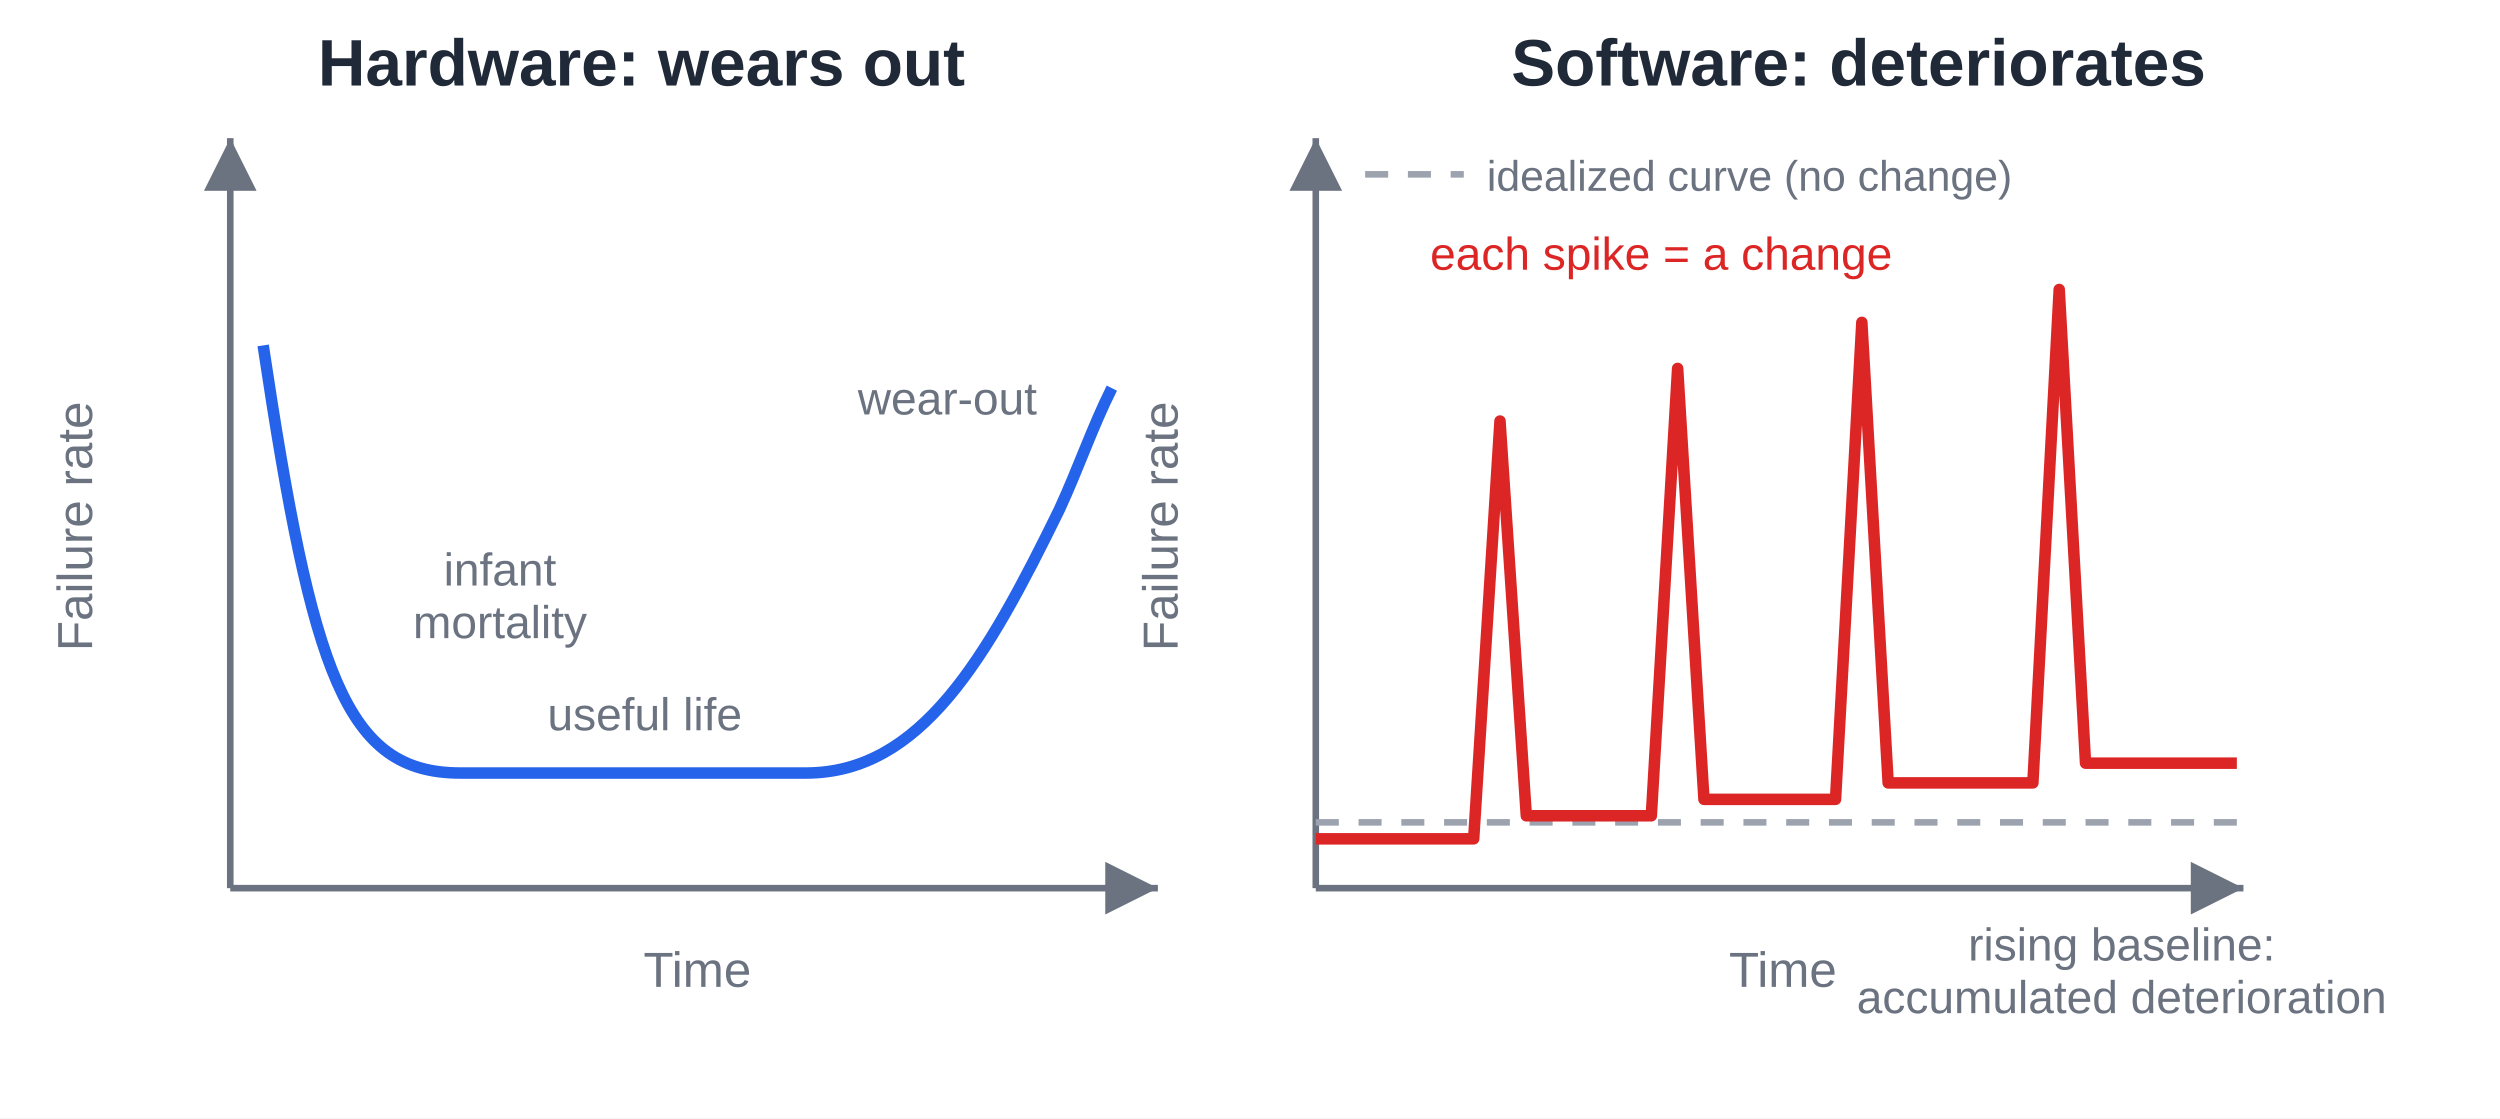
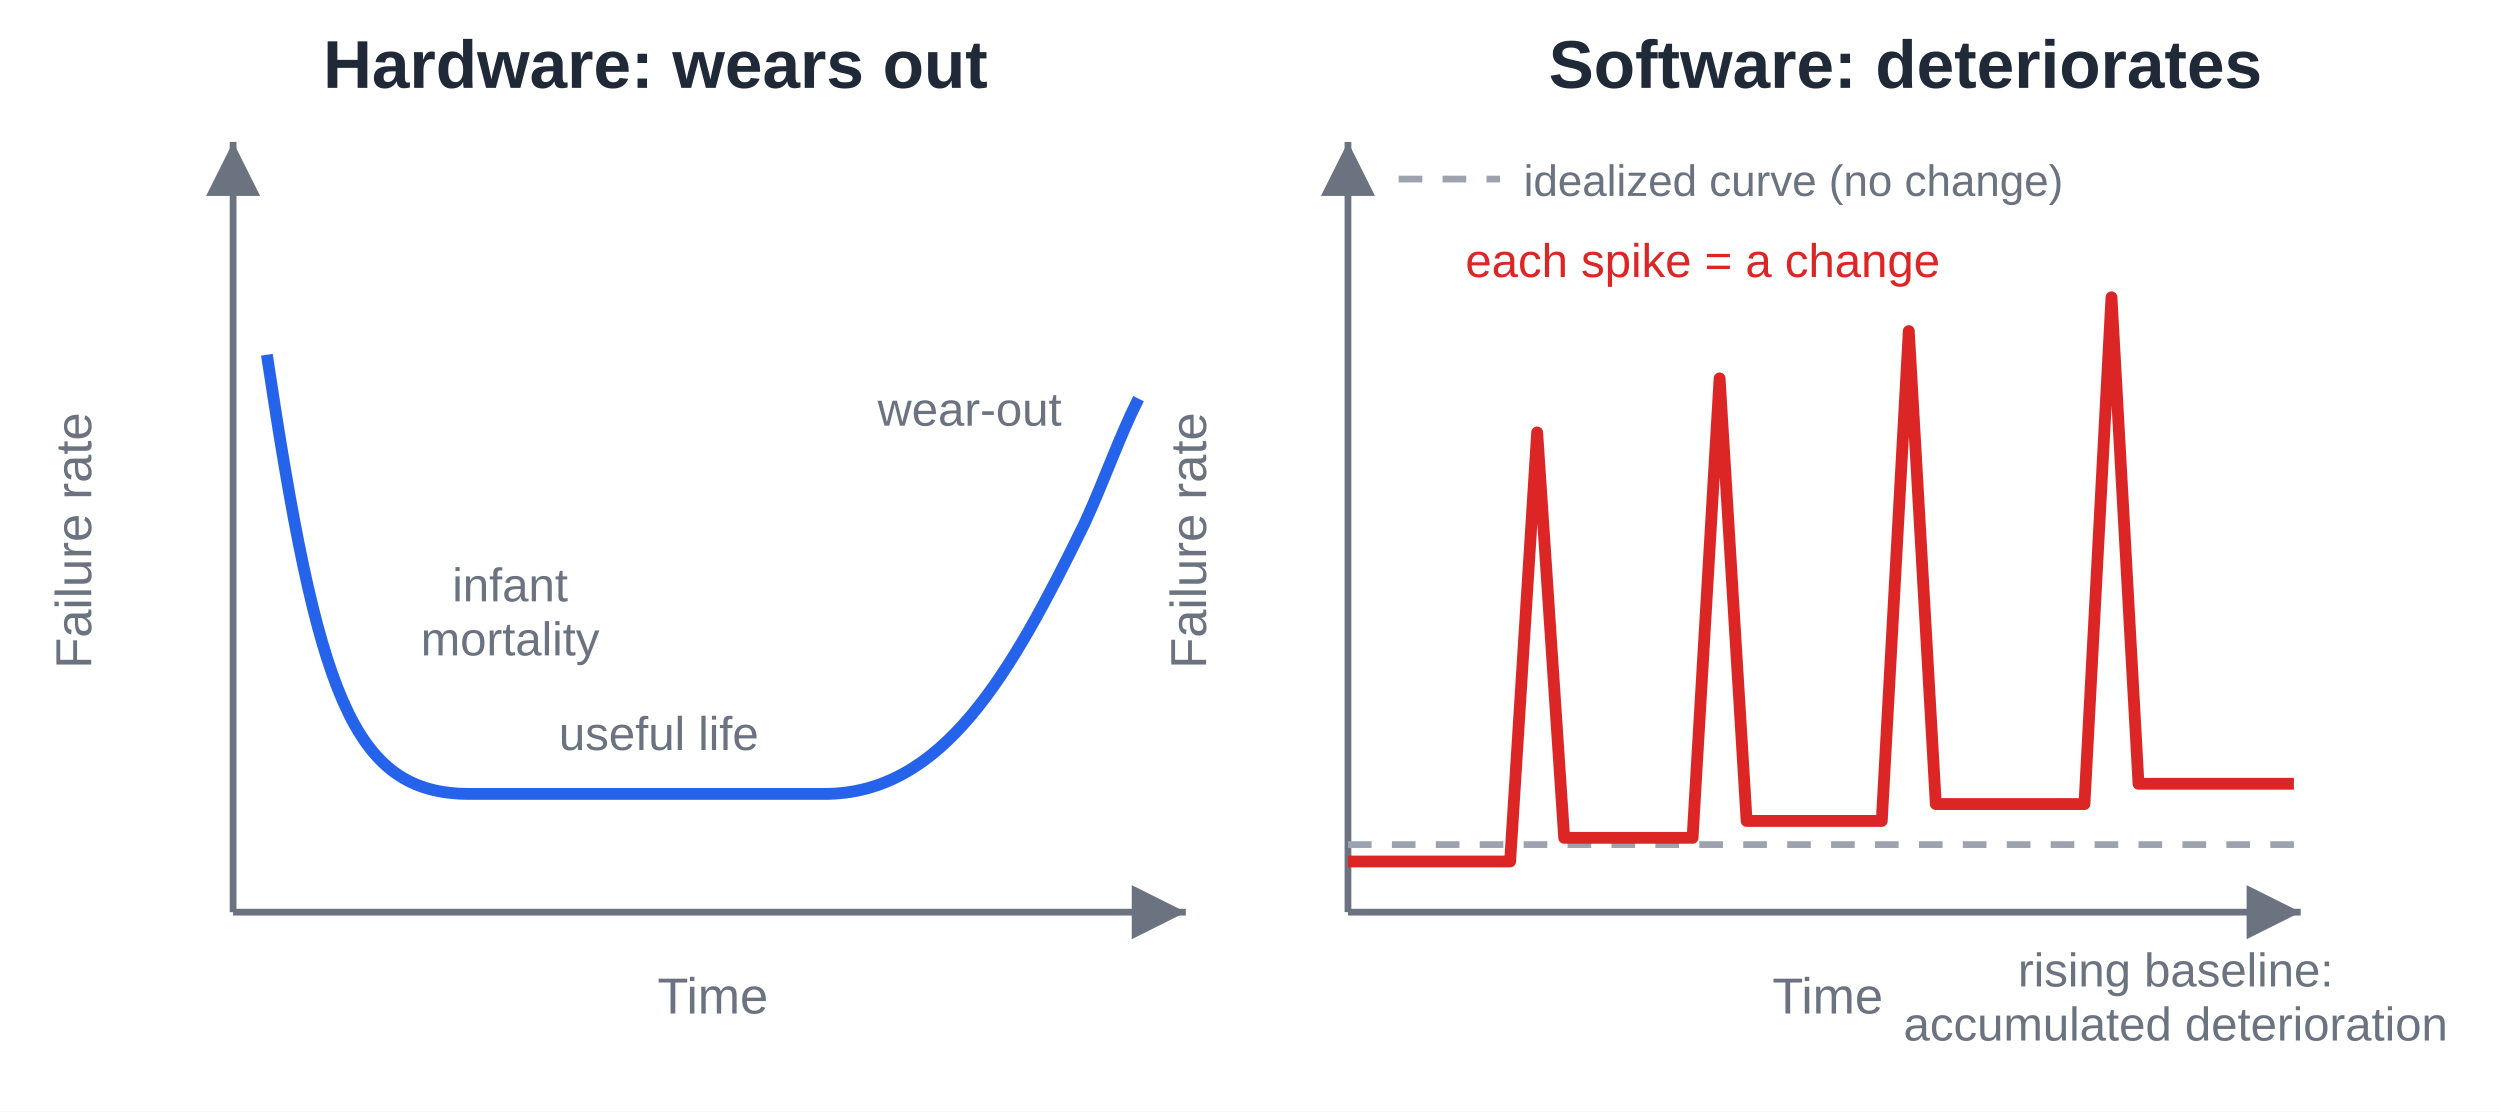
- <svg xmlns="http://www.w3.org/2000/svg" viewBox="0 0 760 340" font-family="Arial">
-   <rect width="100%" height="100%" fill="#FFFFFF" />
+ <svg xmlns="http://www.w3.org/2000/svg" viewBox="1 0 740 329" font-family="Arial">
+   <rect x="1" y="0" width="740" height="329" fill="#FFFFFF" />
  <text x="195" y="26" text-anchor="middle" font-size="20" font-weight="bold" fill="#1F2937">Hardware: wears out</text>
  <defs>
    <marker id="ah" markerWidth="10" markerHeight="10" refX="8" refY="4" orient="auto">
      <path d="M0,0 L8,4 L0,8 Z" fill="#6B7280" />
    </marker>
  </defs>
  <line x1="70" y1="270" x2="352" y2="270" stroke="#6B7280" stroke-width="2" marker-end="url(#ah)" />
  <line x1="70" y1="270" x2="70" y2="42" stroke="#6B7280" stroke-width="2" marker-end="url(#ah)" />
  <text x="28" y="160" text-anchor="middle" font-size="15" fill="#6B7280" transform="rotate(-90 28 160)">Failure rate</text>
  <text x="212" y="300" text-anchor="middle" font-size="15" fill="#6B7280">Time</text>
  <path d="M 80,105 C 95,205 105,235 140,235 L 245,235 C 280,235 300,200 322,155 C 328,142 332,130 338,118" fill="none" stroke="#2563EB" stroke-width="3.5" />
  <text x="152" y="178" text-anchor="middle" font-size="14" fill="#6B7280">infant</text>
  <text x="152" y="194" text-anchor="middle" font-size="14" fill="#6B7280">mortality</text>
  <text x="196" y="222" text-anchor="middle" font-size="14" fill="#6B7280">useful life</text>
  <text x="288" y="126" text-anchor="middle" font-size="14" fill="#6B7280">wear-out</text>
  <text x="565" y="26" text-anchor="middle" font-size="20" font-weight="bold" fill="#1F2937">Software: deteriorates</text>
  <line x1="400" y1="270" x2="682" y2="270" stroke="#6B7280" stroke-width="2" marker-end="url(#ah)" />
  <line x1="400" y1="270" x2="400" y2="42" stroke="#6B7280" stroke-width="2" marker-end="url(#ah)" />
  <text x="358" y="160" text-anchor="middle" font-size="15" fill="#6B7280" transform="rotate(-90 358 160)">Failure rate</text>
  <text x="542" y="300" text-anchor="middle" font-size="15" fill="#6B7280">Time</text>
  <line x1="415" y1="53" x2="445" y2="53" stroke="#9CA3AF" stroke-width="2" stroke-dasharray="7 6" />
  <text x="452" y="58" font-size="13" fill="#6B7280">idealized curve (no change)</text>
  <line x1="400" y1="250" x2="680" y2="250" stroke="#9CA3AF" stroke-width="2" stroke-dasharray="7 6" />
  <path d="M 400,255 L 448,255 L 456,128 L 464,248 L 502,248 L 510,112 L 518,243 L 558,243 L 566,98 L 574,238 L 618,238 L 626,88 L 634,232 L 680,232" fill="none" stroke="#DC2626" stroke-width="3.5" stroke-linejoin="round" />
  <text x="505" y="82" text-anchor="middle" font-size="14" fill="#DC2626">each spike = a change</text>
  <text x="645" y="292" text-anchor="middle" font-size="14" fill="#6B7280">rising baseline:</text>
  <text x="645" y="308" text-anchor="middle" font-size="14" fill="#6B7280">accumulated deterioration</text>
</svg>
